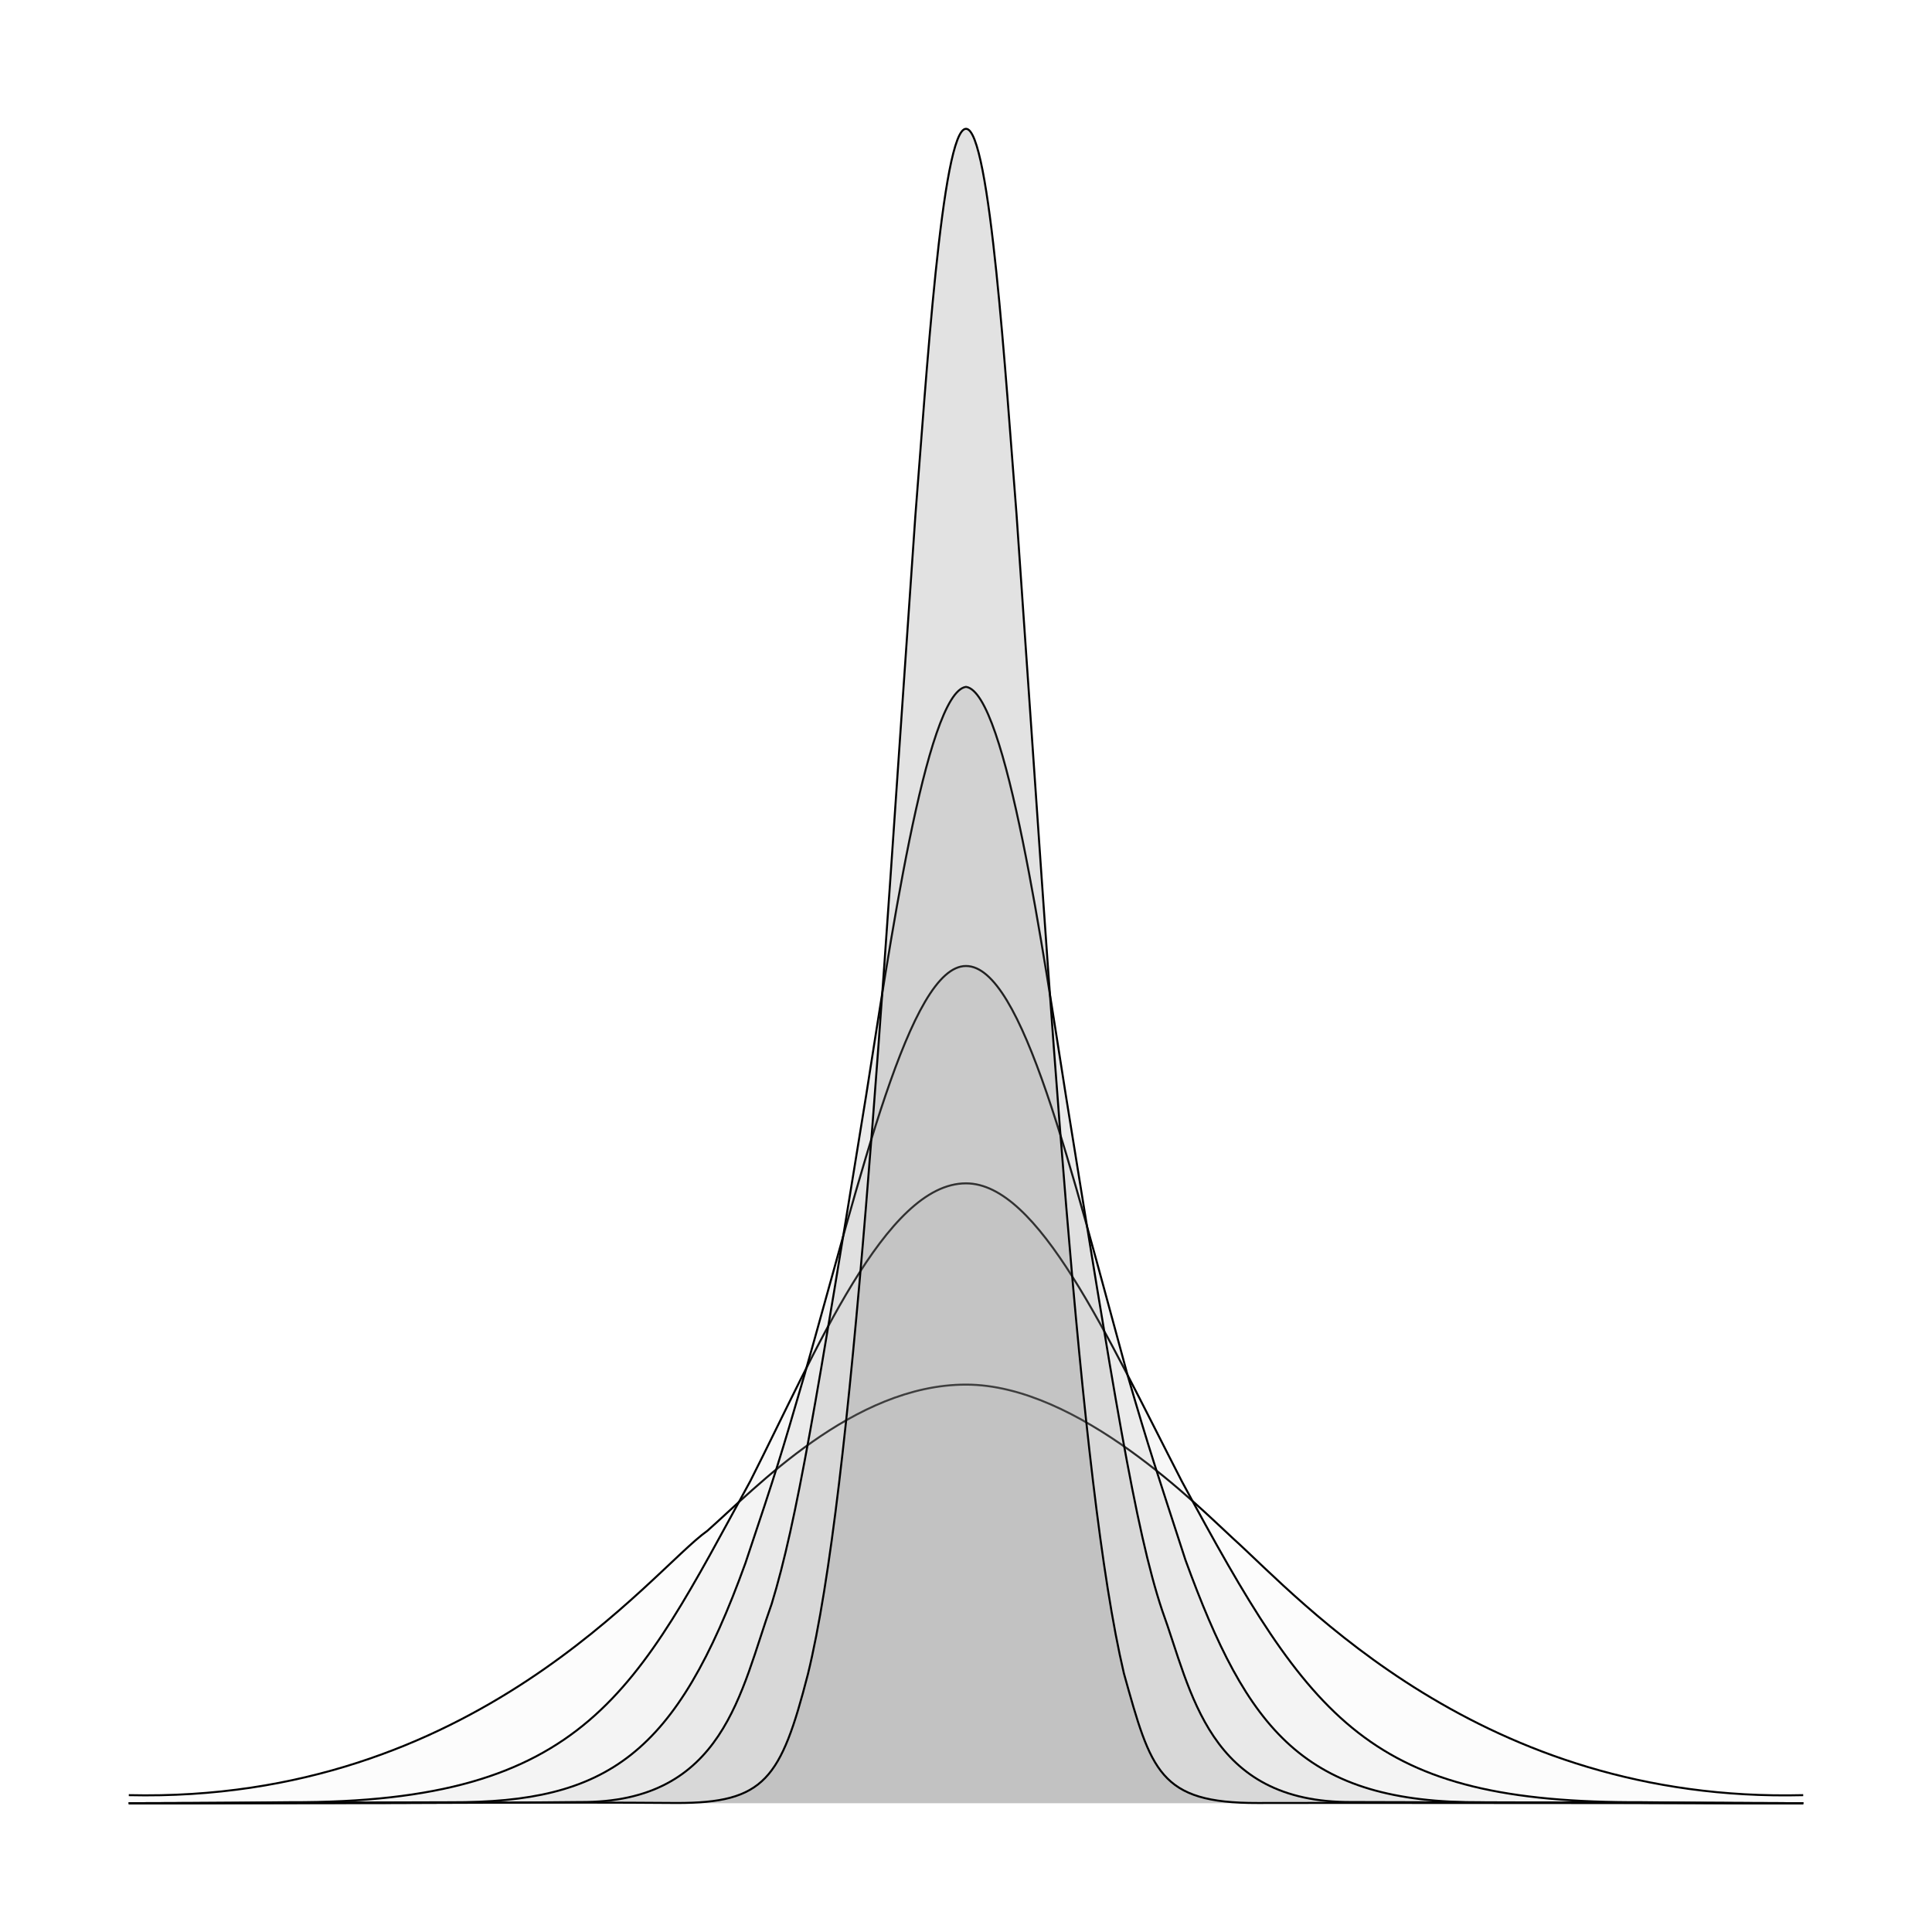
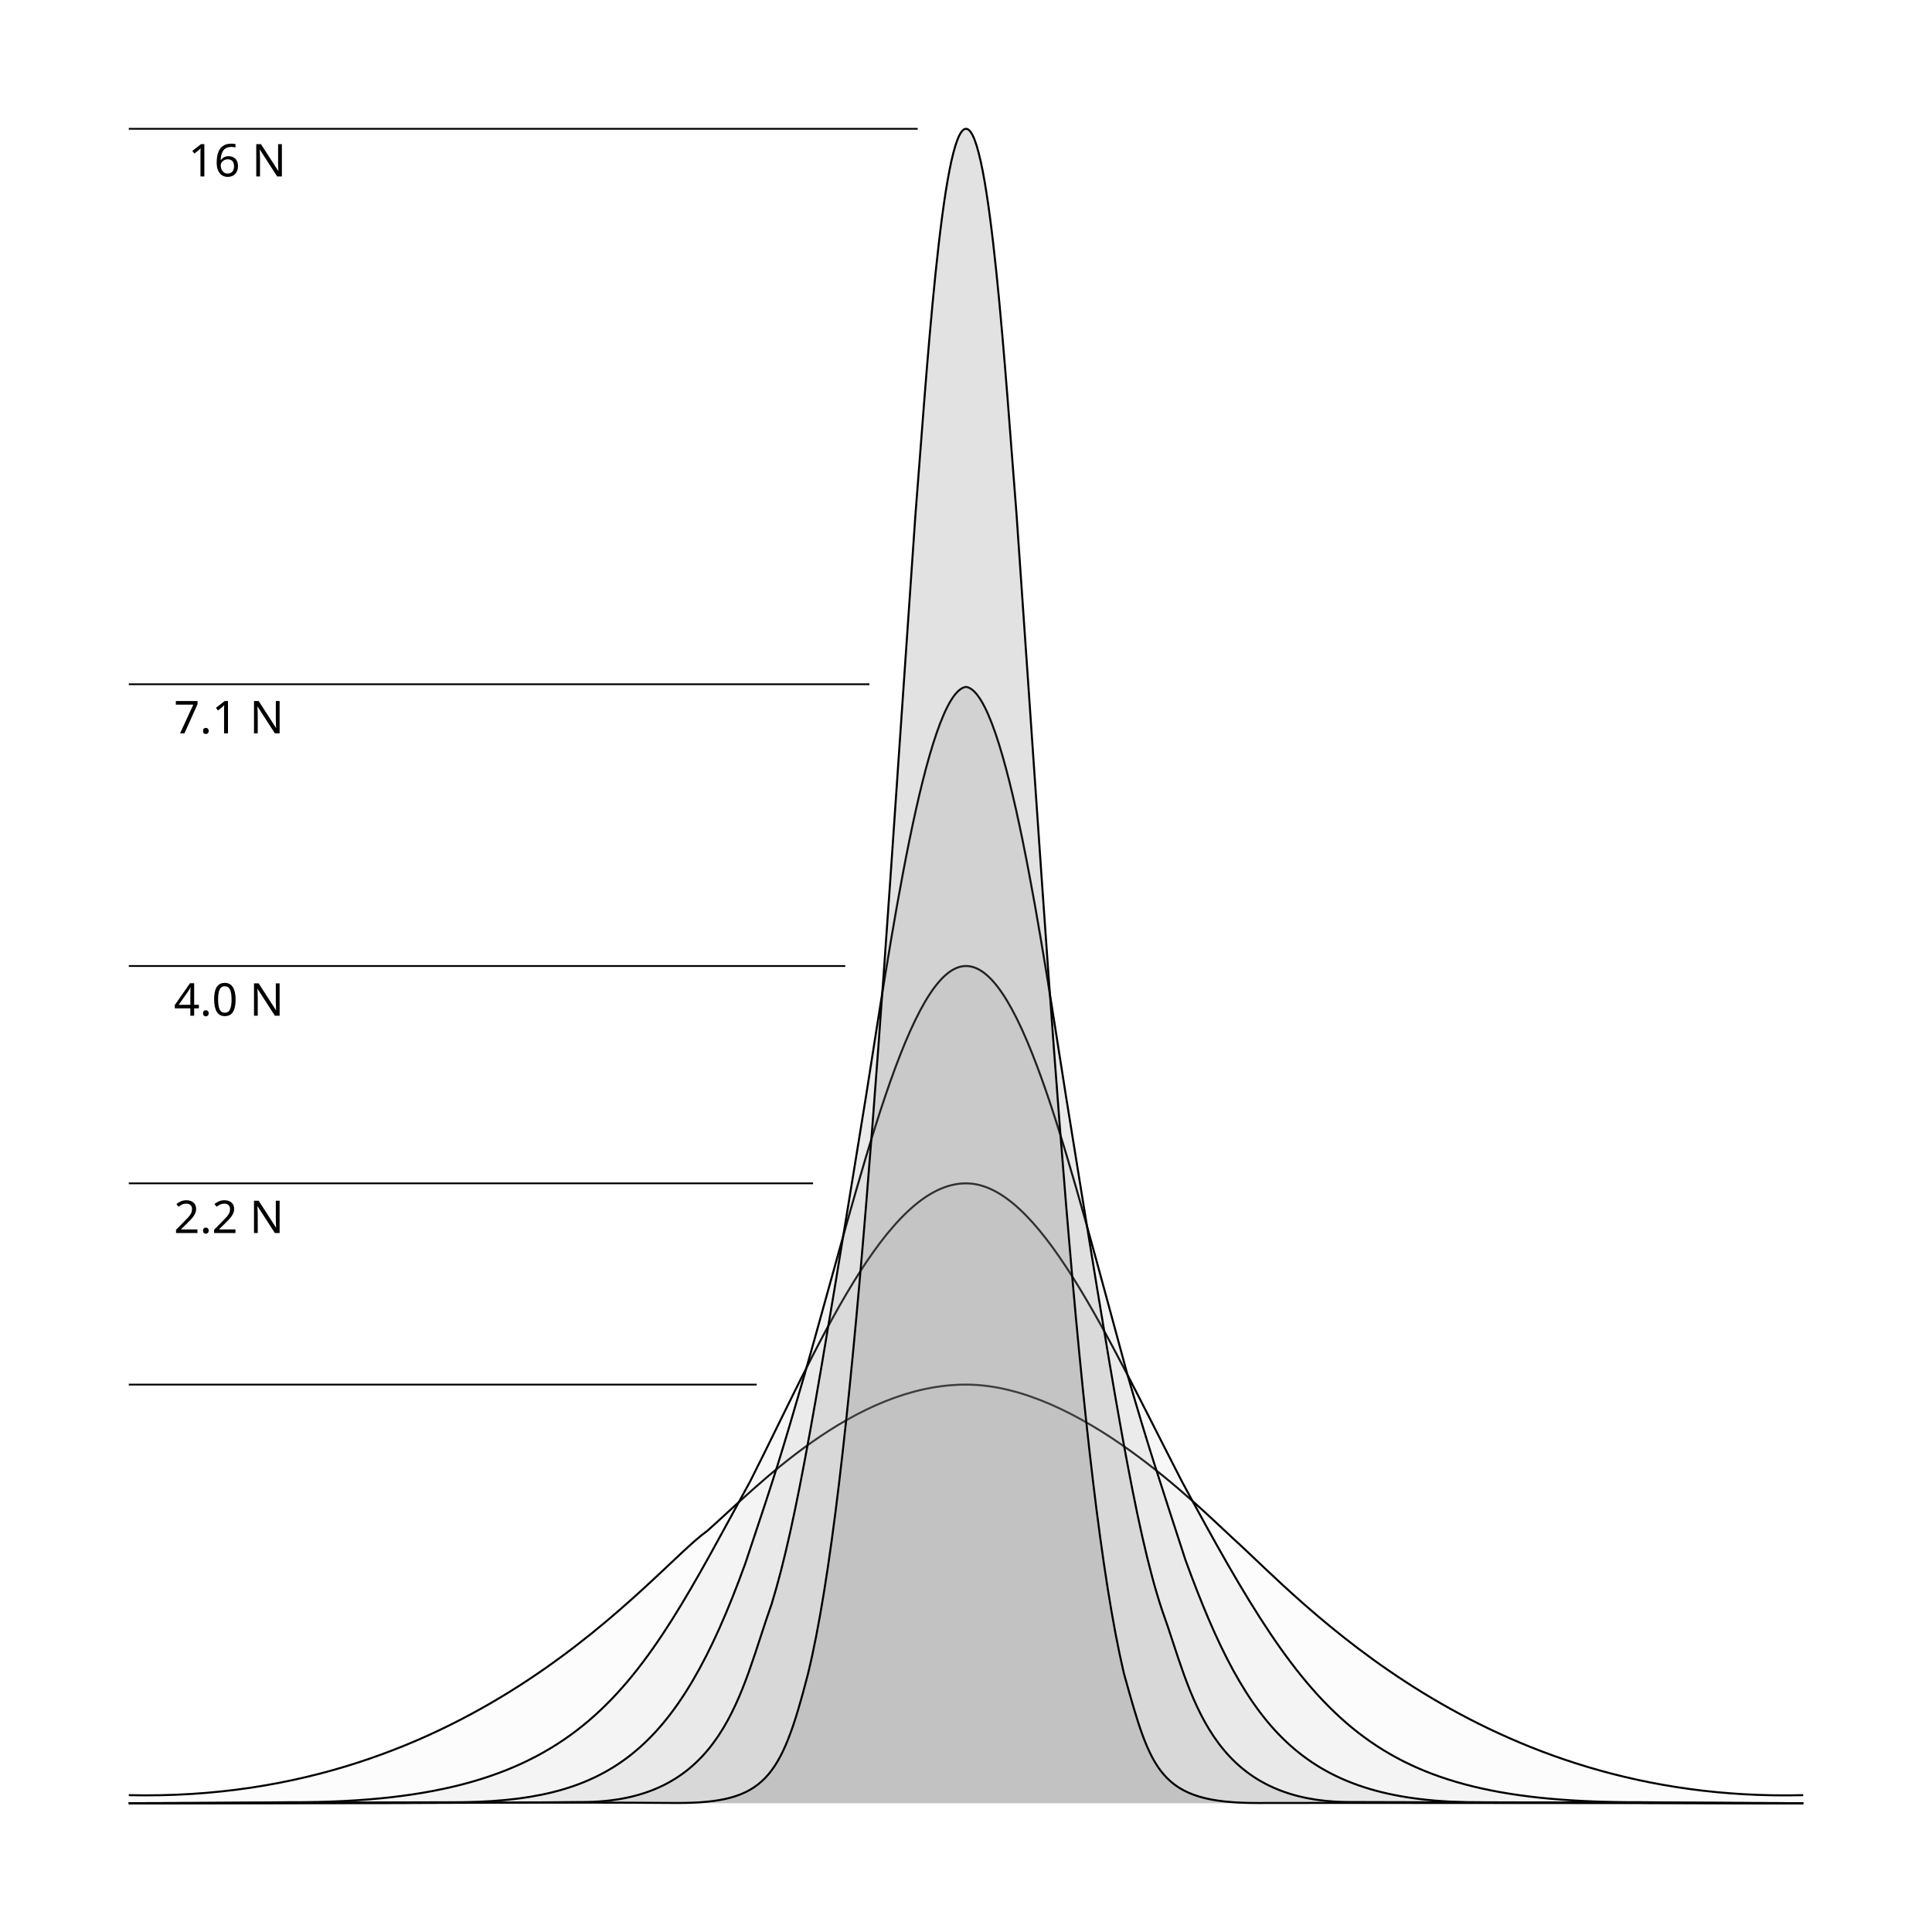
<svg xmlns="http://www.w3.org/2000/svg" width="960" height="960" viewBox="0 0 960 960" id="svg2" version="1.1" enable-background="new">
  <defs id="defs4" />
  <g id="layer2" style="display:inline;opacity:0.1">
    <path style="opacity:1;fill:#dfdfdf;fill-opacity:1;fill-rule:evenodd;stroke:none;stroke-width:1px;stroke-linecap:butt;stroke-linejoin:miter;stroke-opacity:1" d="m 64,896 832,0 0,-4 C 736,896 646.317,794.726 612.682,764.427 596.083,749.24 536,688 480,688 424,688 375.455,739.467 351.46,760.671 324,780 236,896 64,892 Z" id="path4199" />
  </g>
  <g id="layer8" style="display:inline;opacity:1">
    <path style="fill:none;fill-rule:evenodd;stroke:#000000;stroke-width:1px;stroke-linecap:butt;stroke-linejoin:miter;stroke-opacity:1" d="M 64,892 C 236,896 324,780 351.46,760.671 375.455,739.467 424,688 480,688 c 56,0 116.083,61.24 132.682,76.427 C 646.317,794.726 736,896 896,892" id="path3357" />
  </g>
  <g id="layer3" style="display:inline;opacity:0.12">
    <path id="use4160" d="m 64,896 c 13.586,0 43.643,-0.1 80.205,-0.493 C 292,896 316,840 372.783,736.004 405.597,671.278 440,588 480,588 c 36,0 69.642,74.958 107.288,148.141 C 652,856 680,896 815.921,895.512 831.921,895.7 860,896 896,896 Z" style="opacity:1;fill:#bdbdbd;fill-opacity:1;fill-rule:evenodd;stroke:none;stroke-width:1px;stroke-linecap:butt;stroke-linejoin:miter;stroke-opacity:1" />
  </g>
  <g id="layer9" style="display:inline;opacity:1">
    <path style="fill:none;fill-rule:evenodd;stroke:#000000;stroke-width:1px;stroke-linecap:butt;stroke-linejoin:miter;stroke-opacity:1" d="m 64,896 c 13.586,0 43.643,-0.1 80.205,-0.493 C 292,896 316,840 372.783,736.004 405.597,671.278 440,588 480,588 c 36,0 69.642,74.958 107.288,148.141 C 652,856 680,896 815.921,895.512 831.921,895.7 860,896 896,896" id="path3359" />
  </g>
  <g id="layer4" style="display:inline;opacity:0.14">
    <path id="use4165" d="m 64,896 159.937,-0.466 C 301.969,895.767 336,872 370.409,776.665 385.719,730.938 387.833,724.068 399.884,682.659 428,584 452,480 480,480 c 28,0 52,100 80.33,203.442 10.825,37.311 14.314,47.292 28.72,91.717 C 620,860 648,896 736.33,895.544 L 896,896 Z" style="opacity:1;fill:#9d9d9d;fill-opacity:1;fill-rule:evenodd;stroke:none;stroke-width:1px;stroke-linecap:butt;stroke-linejoin:miter;stroke-opacity:1" />
  </g>
  <g id="layer10" style="display:inline;opacity:1">
    <path style="fill:none;fill-rule:evenodd;stroke:#000000;stroke-width:1px;stroke-linecap:butt;stroke-linejoin:miter;stroke-opacity:1" d="m 64,896 159.937,-0.466 C 301.969,895.767 336,872 370.409,776.665 385.719,730.938 387.833,724.068 399.884,682.659 428,584 452,480 480,480 c 28,0 52,100 80.33,203.442 10.825,37.311 14.314,47.292 28.72,91.717 C 620,860 648,896 736.33,895.544 L 896,896" id="path3361" />
  </g>
  <g id="layer5" style="display:inline;opacity:0.16">
    <path id="use4170" d="m 64,896 c 99.287,0 171.193,0 224.052,-0.58 C 360,896 368,840 383.428,796.997 396,756 405.997,694.364 430.401,544.185 441.529,474.287 460,344 480,341.3 500,344 518.576,474.928 529.589,544.125 552.842,687.983 564,760 577.494,800.257 592,840 600,896 671.933,895.42 696.995,895.514 785.593,895.727 896,896 Z" style="opacity:1;fill:#7d7d7d;fill-opacity:1;fill-rule:evenodd;stroke:none;stroke-width:1px;stroke-linecap:butt;stroke-linejoin:miter;stroke-opacity:1" />
  </g>
  <g id="layer11" style="display:inline;opacity:1">
    <path style="fill:none;fill-rule:evenodd;stroke:#000000;stroke-width:1px;stroke-linecap:butt;stroke-linejoin:miter;stroke-opacity:1" d="m 64,896 c 99.287,0 171.193,0 224.052,-0.58 C 360,896 368,840 383.428,796.997 396,756 405.997,694.364 430.401,544.185 441.529,474.287 460,344 480,341.3 500,344 518.576,474.928 529.589,544.125 552.842,687.983 564,760 577.494,800.257 592,840 600,896 671.933,895.42 696.995,895.514 785.593,895.727 896,896" id="path3363" />
  </g>
  <g id="layer6" style="display:inline;opacity:0.18">
    <path id="use4177" d="m 64,896 c 115.563,0 215.478,-0.607 272.081,-0.11 C 380,896 388,884 401.423,831.969 424,740 438.028,496.082 454.842,256.205 460.079,190.915 468,64 480,64 492,64 499.831,189.835 505.091,255.275 522.243,499.8 536,736 558.456,831.463 572,880 576,896 624.921,895.9 661.693,895.752 793.454,896 896,896 Z" style="opacity:1;fill:#5d5d5d;fill-opacity:1;fill-rule:evenodd;stroke:none;stroke-width:1px;stroke-linecap:butt;stroke-linejoin:miter;stroke-opacity:1" />
  </g>
  <g id="layer12" style="display:inline;opacity:1">
    <path style="fill:none;fill-rule:evenodd;stroke:#000000;stroke-width:1px;stroke-linecap:butt;stroke-linejoin:miter;stroke-opacity:1" d="m 64,896 c 115.563,0 215.478,-0.607 272.081,-0.11 C 380,896 388,884 401.423,831.969 424,740 438.028,496.082 454.842,256.205 460.079,190.915 468,64 480,64 492,64 499.831,189.835 505.091,255.275 522.243,499.8 536,736 558.456,831.463 572,880 576,896 624.921,895.9 661.693,895.752 793.454,896 896,896" id="path3365" />
  </g>
+   <g id="layer1" style="display:inline">
+     <flowRoot xml:space="preserve" id="flowRoot3381" style="font-style:normal;font-variant:normal;font-weight:normal;font-stretch:normal;font-size:22.5px;line-height:90%;font-family:sans-serif;-inkscape-font-specification:'sans-serif, Normal';text-align:start;letter-spacing:0px;word-spacing:0px;writing-mode:lr-tb;text-anchor:start;fill:#000000;fill-opacity:1;stroke:none;stroke-width:1px;stroke-linecap:butt;stroke-linejoin:miter;stroke-opacity:1" transform="translate(30.46704,-39.04211)">
+       <flowRegion id="flowRegion3383">
+         <rect id="rect3385" width="76.613" height="31.716" x="55.932" y="734.576" style="font-style:normal;font-variant:normal;font-weight:normal;font-stretch:normal;font-size:22.5px;line-height:90%;font-family:sans-serif;-inkscape-font-specification:'sans-serif, Normal';text-align:start;writing-mode:lr-tb;text-anchor:start" />
+       </flowRegion>
+       <flowPara id="flowPara3387">1.0 N</flowPara>
+     </flowRoot>
+     <text xml:space="preserve" style="font-style:normal;font-variant:normal;font-weight:normal;font-stretch:normal;font-size:22.5px;line-height:90%;font-family:sans-serif;-inkscape-font-specification:'sans-serif, Normal';text-align:start;letter-spacing:0px;word-spacing:0px;writing-mode:lr-tb;text-anchor:start;fill:#000000;fill-opacity:1;stroke:none;stroke-width:1px;stroke-linecap:butt;stroke-linejoin:miter;stroke-opacity:1" x="86.399" y="612.699" id="text3389">
+       <tspan id="tspan3391" x="86.399" y="612.699">2.2 N</tspan>
+       <tspan x="86.399" y="632.949" id="tspan3393" />
+     </text>
+     <text xml:space="preserve" style="font-style:normal;font-variant:normal;font-weight:normal;font-stretch:normal;font-size:22.5px;line-height:90%;font-family:sans-serif;-inkscape-font-specification:'sans-serif, Normal';text-align:start;letter-spacing:0px;word-spacing:0px;writing-mode:lr-tb;text-anchor:start;fill:#000000;fill-opacity:1;stroke:none;stroke-width:1px;stroke-linecap:butt;stroke-linejoin:miter;stroke-opacity:1" x="86.399" y="504.699" id="text3395">
+       <tspan id="tspan3397" x="86.399" y="504.699">4.0 N</tspan>
+     </text>
+     <text xml:space="preserve" style="font-style:normal;font-variant:normal;font-weight:normal;font-stretch:normal;font-size:22.5px;line-height:90%;font-family:sans-serif;-inkscape-font-specification:'sans-serif, Normal';text-align:start;letter-spacing:0px;word-spacing:0px;writing-mode:lr-tb;text-anchor:start;fill:#000000;fill-opacity:1;stroke:none;stroke-width:1px;stroke-linecap:butt;stroke-linejoin:miter;stroke-opacity:1" x="86.399" y="364.403" id="text3399">
+       <tspan id="tspan3401" x="86.399" y="364.403">7.1 N</tspan>
+     </text>
+     <text xml:space="preserve" style="font-style:normal;font-variant:normal;font-weight:normal;font-stretch:normal;font-size:22.5px;line-height:90%;font-family:sans-serif;-inkscape-font-specification:'sans-serif, Normal';text-align:start;letter-spacing:0px;word-spacing:0px;writing-mode:lr-tb;text-anchor:start;fill:#000000;fill-opacity:1;stroke:none;stroke-width:1px;stroke-linecap:butt;stroke-linejoin:miter;stroke-opacity:1" x="93.562" y="87.681" id="text3403">
+       <tspan id="tspan3405" x="93.562" y="87.681">16 N</tspan>
+     </text>
+   </g>
+   <g id="layer7" style="display:inline">
+     <path style="fill:none;fill-rule:evenodd;stroke:#000000;stroke-width:0.875;stroke-linecap:butt;stroke-linejoin:miter;stroke-miterlimit:4;stroke-dasharray:none;stroke-opacity:1" d="M 376,688 64,688" id="path3408" />
+     <path style="fill:none;fill-rule:evenodd;stroke:#000000;stroke-width:0.875;stroke-linecap:butt;stroke-linejoin:miter;stroke-miterlimit:4;stroke-dasharray:none;stroke-opacity:1" d="M 404,588 64,588" id="path3410" />
+     <path style="fill:none;fill-rule:evenodd;stroke:#000000;stroke-width:0.875;stroke-linecap:butt;stroke-linejoin:miter;stroke-miterlimit:4;stroke-dasharray:none;stroke-opacity:1" d="M 420,480 64,480" id="path3412" />
+     <path style="fill:none;fill-rule:evenodd;stroke:#000000;stroke-width:0.875;stroke-linecap:butt;stroke-linejoin:miter;stroke-miterlimit:4;stroke-dasharray:none;stroke-opacity:1" d="M 432,340 64,340" id="path3414" />
+     <path style="fill:none;fill-rule:evenodd;stroke:#000000;stroke-width:0.875;stroke-linecap:butt;stroke-linejoin:miter;stroke-miterlimit:4;stroke-dasharray:none;stroke-opacity:1" d="M 456,64 64,64" id="path3416" />
+   </g>
</svg>
